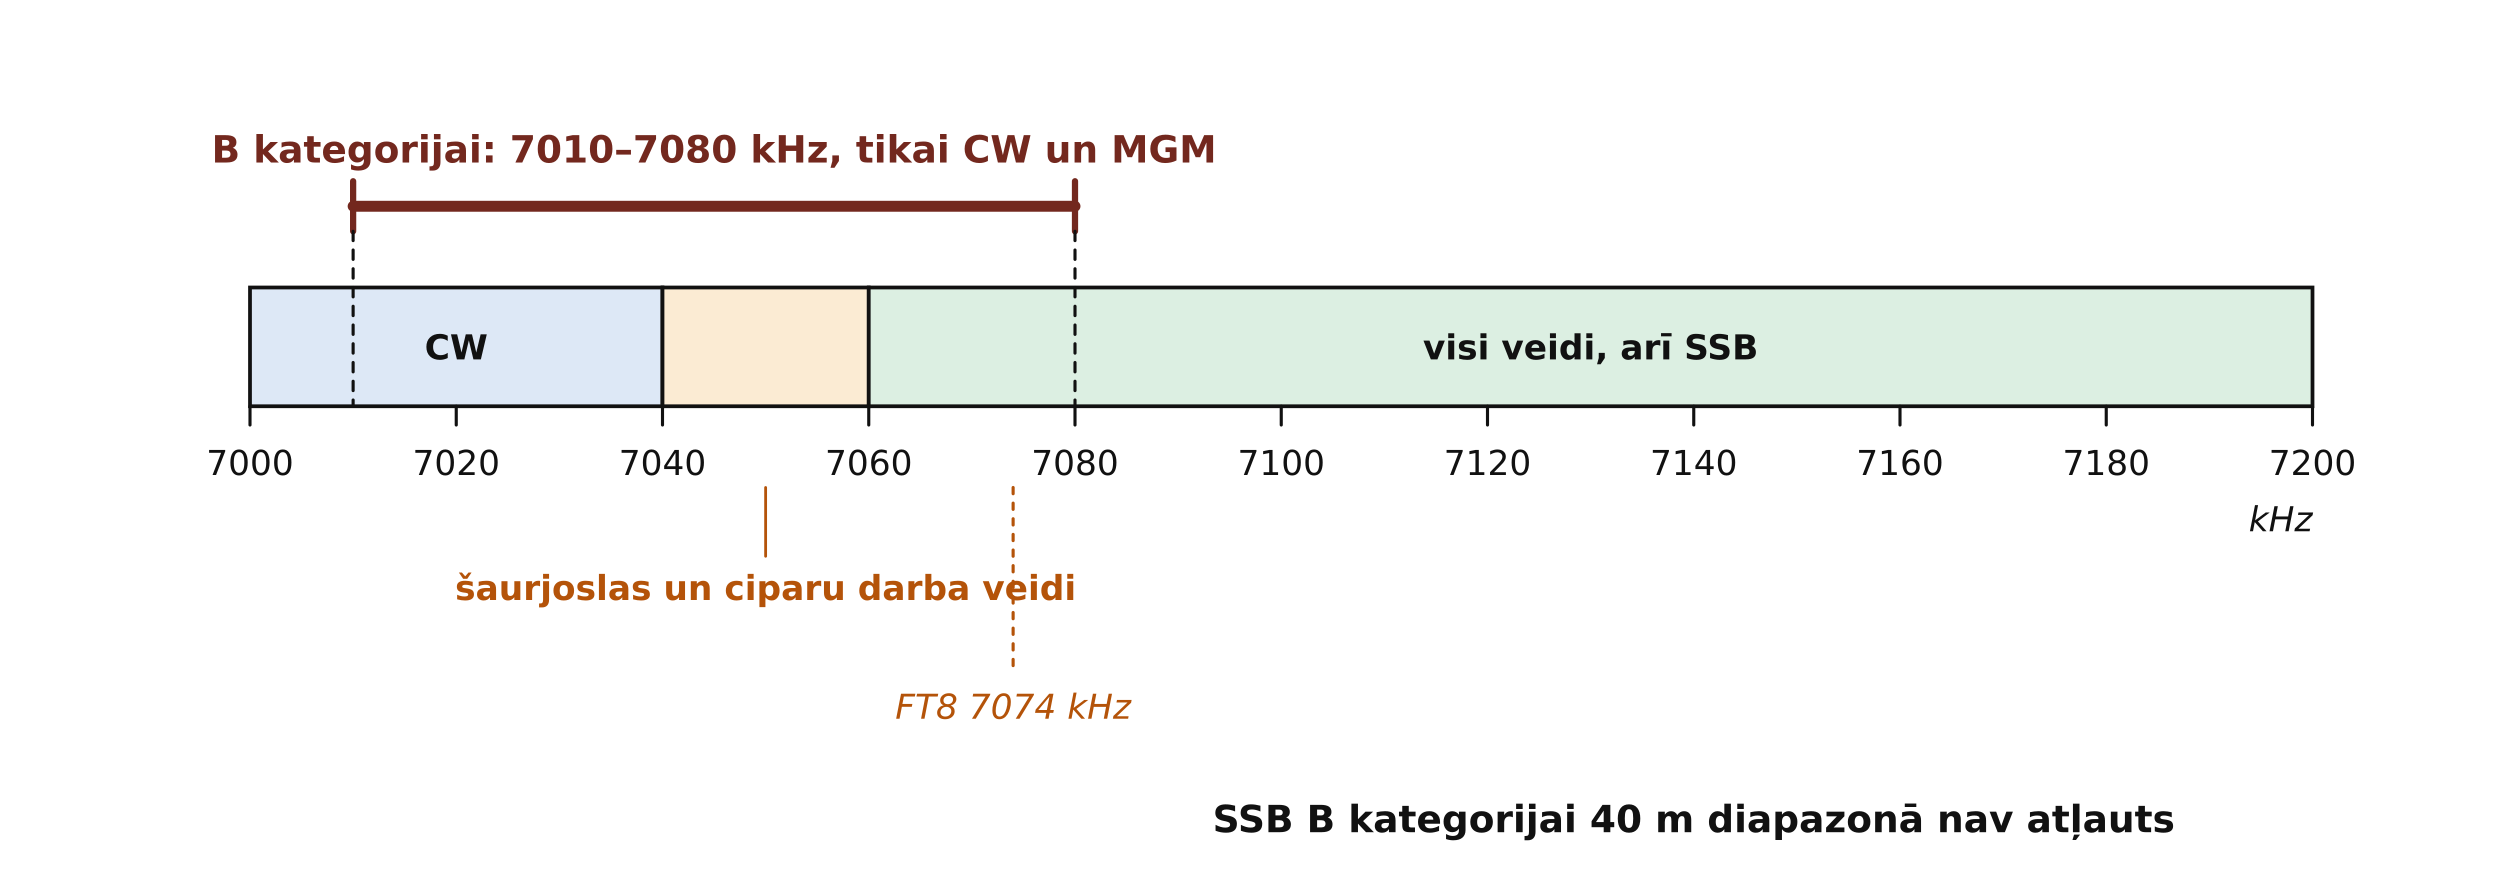
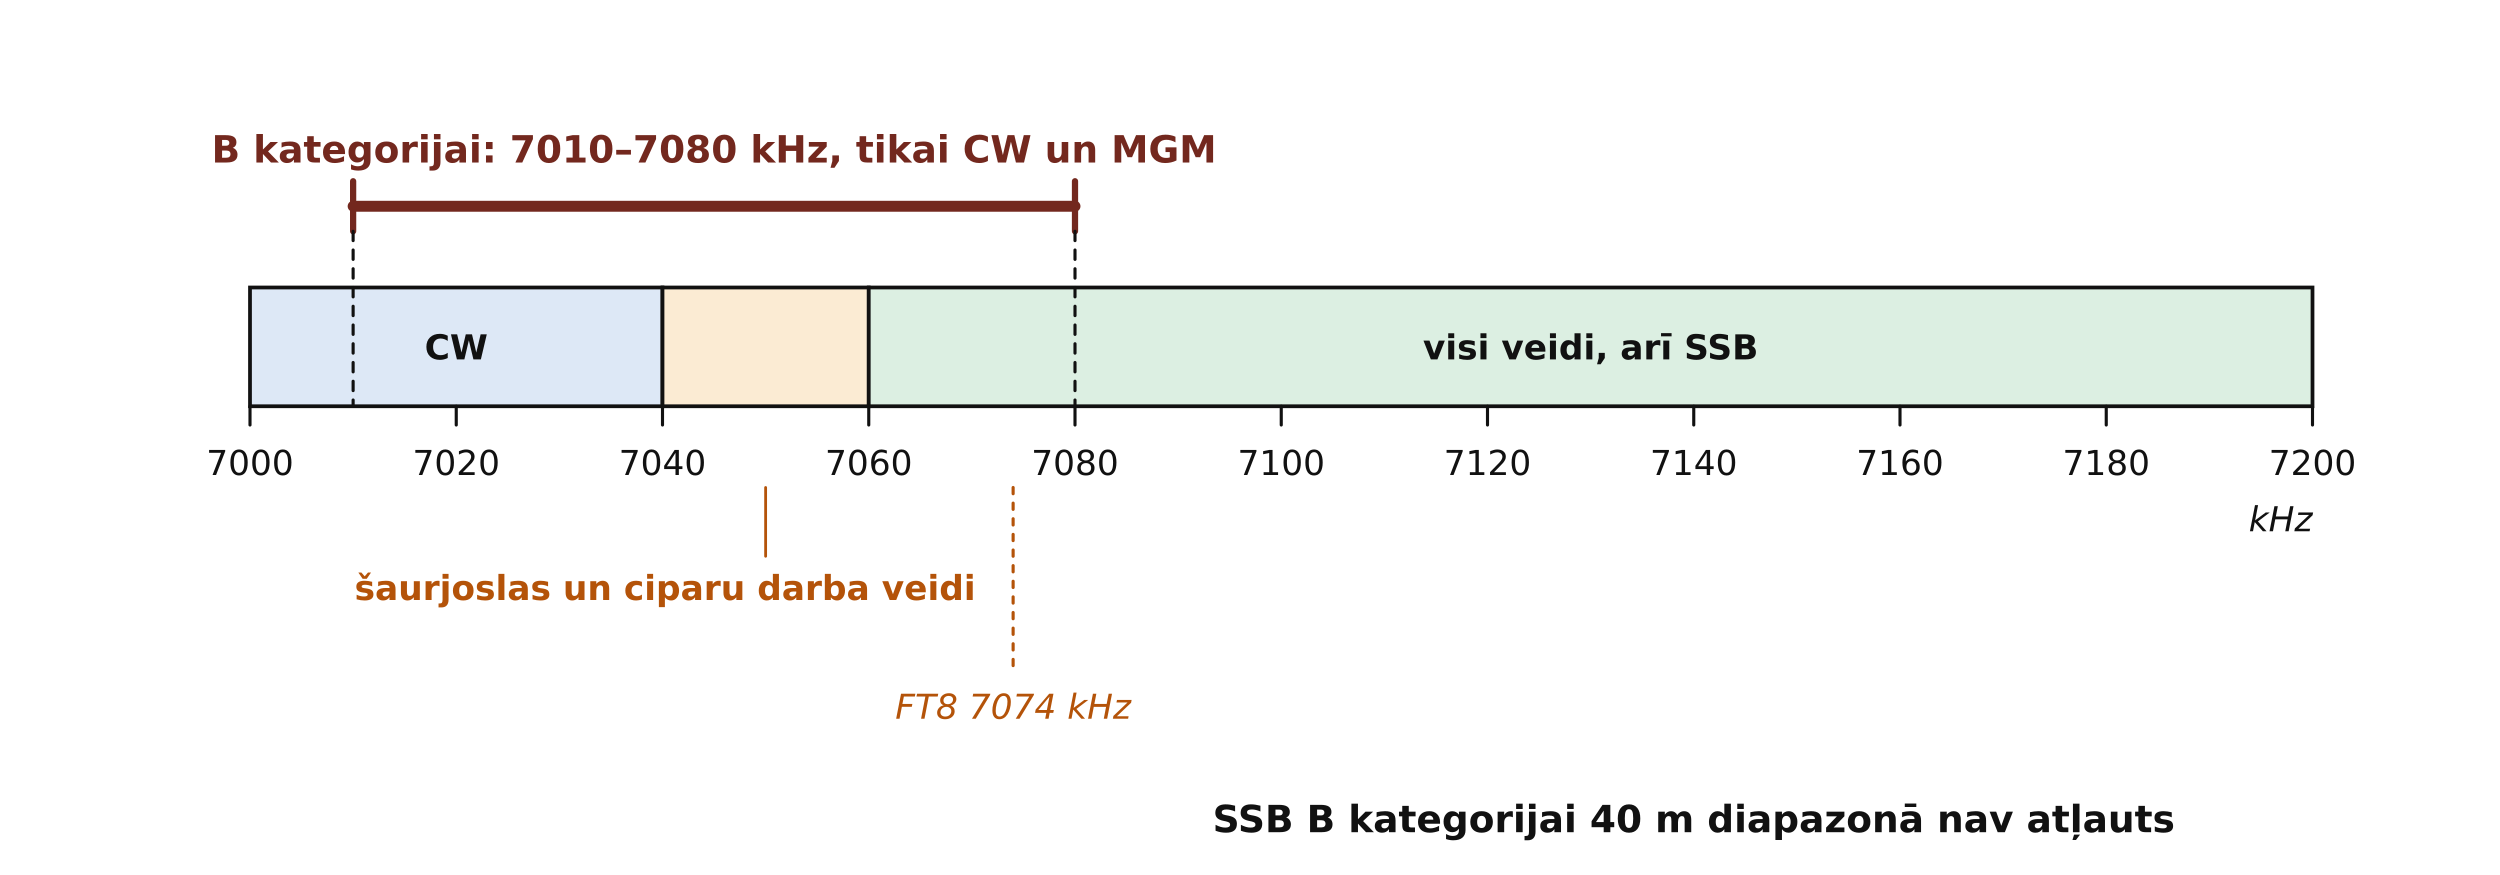
<svg xmlns="http://www.w3.org/2000/svg" viewBox="0 0 800 280" width="800" height="280" font-family="DejaVu Sans, Arial, Helvetica, sans-serif">
  <rect x="0" y="0" width="800" height="280" fill="white" />
  <rect x="80.0" y="92.0" width="132.0" height="38.0" rx="0" fill="#dde8f6" stroke="#111111" stroke-width="1.2" />
  <text x="146.0" y="115.0" text-anchor="middle" font-size="11" fill="#111111" font-weight="bold">CW</text>
  <rect x="212.0" y="92.0" width="66.0" height="38.0" rx="0" fill="#fbebd3" stroke="#111111" stroke-width="1.2" />
  <rect x="278.0" y="92.0" width="462.0" height="38.0" rx="0" fill="#dcefe2" stroke="#111111" stroke-width="1.2" />
  <text x="509.0" y="115.0" text-anchor="middle" font-size="11" fill="#111111" font-weight="bold">visi veidi, arī SSB</text>
  <line x1="113.0" y1="66.0" x2="344.0" y2="66.0" stroke="#73281e" stroke-width="3.5" stroke-linecap="round" />
  <line x1="113.0" y1="58.0" x2="113.0" y2="74.0" stroke="#73281e" stroke-width="2" stroke-linecap="round" />
  <line x1="113.0" y1="74.0" x2="113.0" y2="130.0" stroke="#111111" stroke-width="1" stroke-dasharray="3 3" stroke-linecap="round" />
  <line x1="344.0" y1="58.0" x2="344.0" y2="74.0" stroke="#73281e" stroke-width="2" stroke-linecap="round" />
  <line x1="344.0" y1="74.0" x2="344.0" y2="130.0" stroke="#111111" stroke-width="1" stroke-dasharray="3 3" stroke-linecap="round" />
  <text x="228.5" y="52.0" text-anchor="middle" font-size="12" fill="#73281e" font-weight="bold">B kategorijai: 7010–7080 kHz, tikai CW un MGM</text>
  <line x1="80.0" y1="130.0" x2="80.0" y2="136.0" stroke="#111111" stroke-width="1" stroke-linecap="round" />
  <text x="80.0" y="152.0" text-anchor="middle" font-size="11" fill="#111111">7000</text>
  <line x1="146.0" y1="130.0" x2="146.0" y2="136.0" stroke="#111111" stroke-width="1" stroke-linecap="round" />
  <text x="146.0" y="152.0" text-anchor="middle" font-size="11" fill="#111111">7020</text>
  <line x1="212.0" y1="130.0" x2="212.0" y2="136.0" stroke="#111111" stroke-width="1" stroke-linecap="round" />
  <text x="212.0" y="152.0" text-anchor="middle" font-size="11" fill="#111111">7040</text>
  <line x1="278.0" y1="130.0" x2="278.0" y2="136.0" stroke="#111111" stroke-width="1" stroke-linecap="round" />
  <text x="278.0" y="152.0" text-anchor="middle" font-size="11" fill="#111111">7060</text>
  <line x1="344.0" y1="130.0" x2="344.0" y2="136.0" stroke="#111111" stroke-width="1" stroke-linecap="round" />
  <text x="344.0" y="152.0" text-anchor="middle" font-size="11" fill="#111111">7080</text>
  <line x1="410.0" y1="130.0" x2="410.0" y2="136.0" stroke="#111111" stroke-width="1" stroke-linecap="round" />
  <text x="410.0" y="152.0" text-anchor="middle" font-size="11" fill="#111111">7100</text>
  <line x1="476.0" y1="130.0" x2="476.0" y2="136.0" stroke="#111111" stroke-width="1" stroke-linecap="round" />
  <text x="476.0" y="152.0" text-anchor="middle" font-size="11" fill="#111111">7120</text>
  <line x1="542.0" y1="130.0" x2="542.0" y2="136.0" stroke="#111111" stroke-width="1" stroke-linecap="round" />
  <text x="542.0" y="152.0" text-anchor="middle" font-size="11" fill="#111111">7140</text>
  <line x1="608.0" y1="130.0" x2="608.0" y2="136.0" stroke="#111111" stroke-width="1" stroke-linecap="round" />
  <text x="608.0" y="152.0" text-anchor="middle" font-size="11" fill="#111111">7160</text>
  <line x1="674.0" y1="130.0" x2="674.0" y2="136.0" stroke="#111111" stroke-width="1" stroke-linecap="round" />
  <text x="674.0" y="152.0" text-anchor="middle" font-size="11" fill="#111111">7180</text>
  <line x1="740.0" y1="130.0" x2="740.0" y2="136.0" stroke="#111111" stroke-width="1" stroke-linecap="round" />
  <text x="740.0" y="152.0" text-anchor="middle" font-size="11" fill="#111111">7200</text>
  <text x="740.0" y="170.0" text-anchor="end" font-size="11" fill="#111111" font-style="italic">kHz</text>
  <line x1="245.0" y1="156.0" x2="245.0" y2="178.0" stroke="#b45309" stroke-width="0.9" stroke-linecap="round" />
-   <rect x="136.4" y="181.0" width="217.2" height="16.0" fill="white" stroke="none" />
-   <text x="245.0" y="192.0" text-anchor="middle" font-size="11" fill="#b45309" font-weight="bold">šaurjoslas un ciparu darba veidi</text>
+   <rect x="98.0" y="181.0" width="217.2" height="16.0" fill="white" stroke="none" />
+   <text x="312.2" y="192.0" text-anchor="end" font-size="11" fill="#b45309" font-weight="bold">šaurjoslas un ciparu darba veidi</text>
  <line x1="324.2" y1="156.0" x2="324.2" y2="214.0" stroke="#b45309" stroke-width="1" stroke-dasharray="2 3" stroke-linecap="round" />
  <text x="324.2" y="230.0" text-anchor="middle" font-size="11" fill="#b45309" font-style="italic">FT8 7074 kHz</text>
  <text x="542.0" y="266.3" text-anchor="middle" font-size="12" fill="#111111" font-weight="bold">SSB B kategorijai 40 m diapazonā nav atļauts</text>
</svg>
